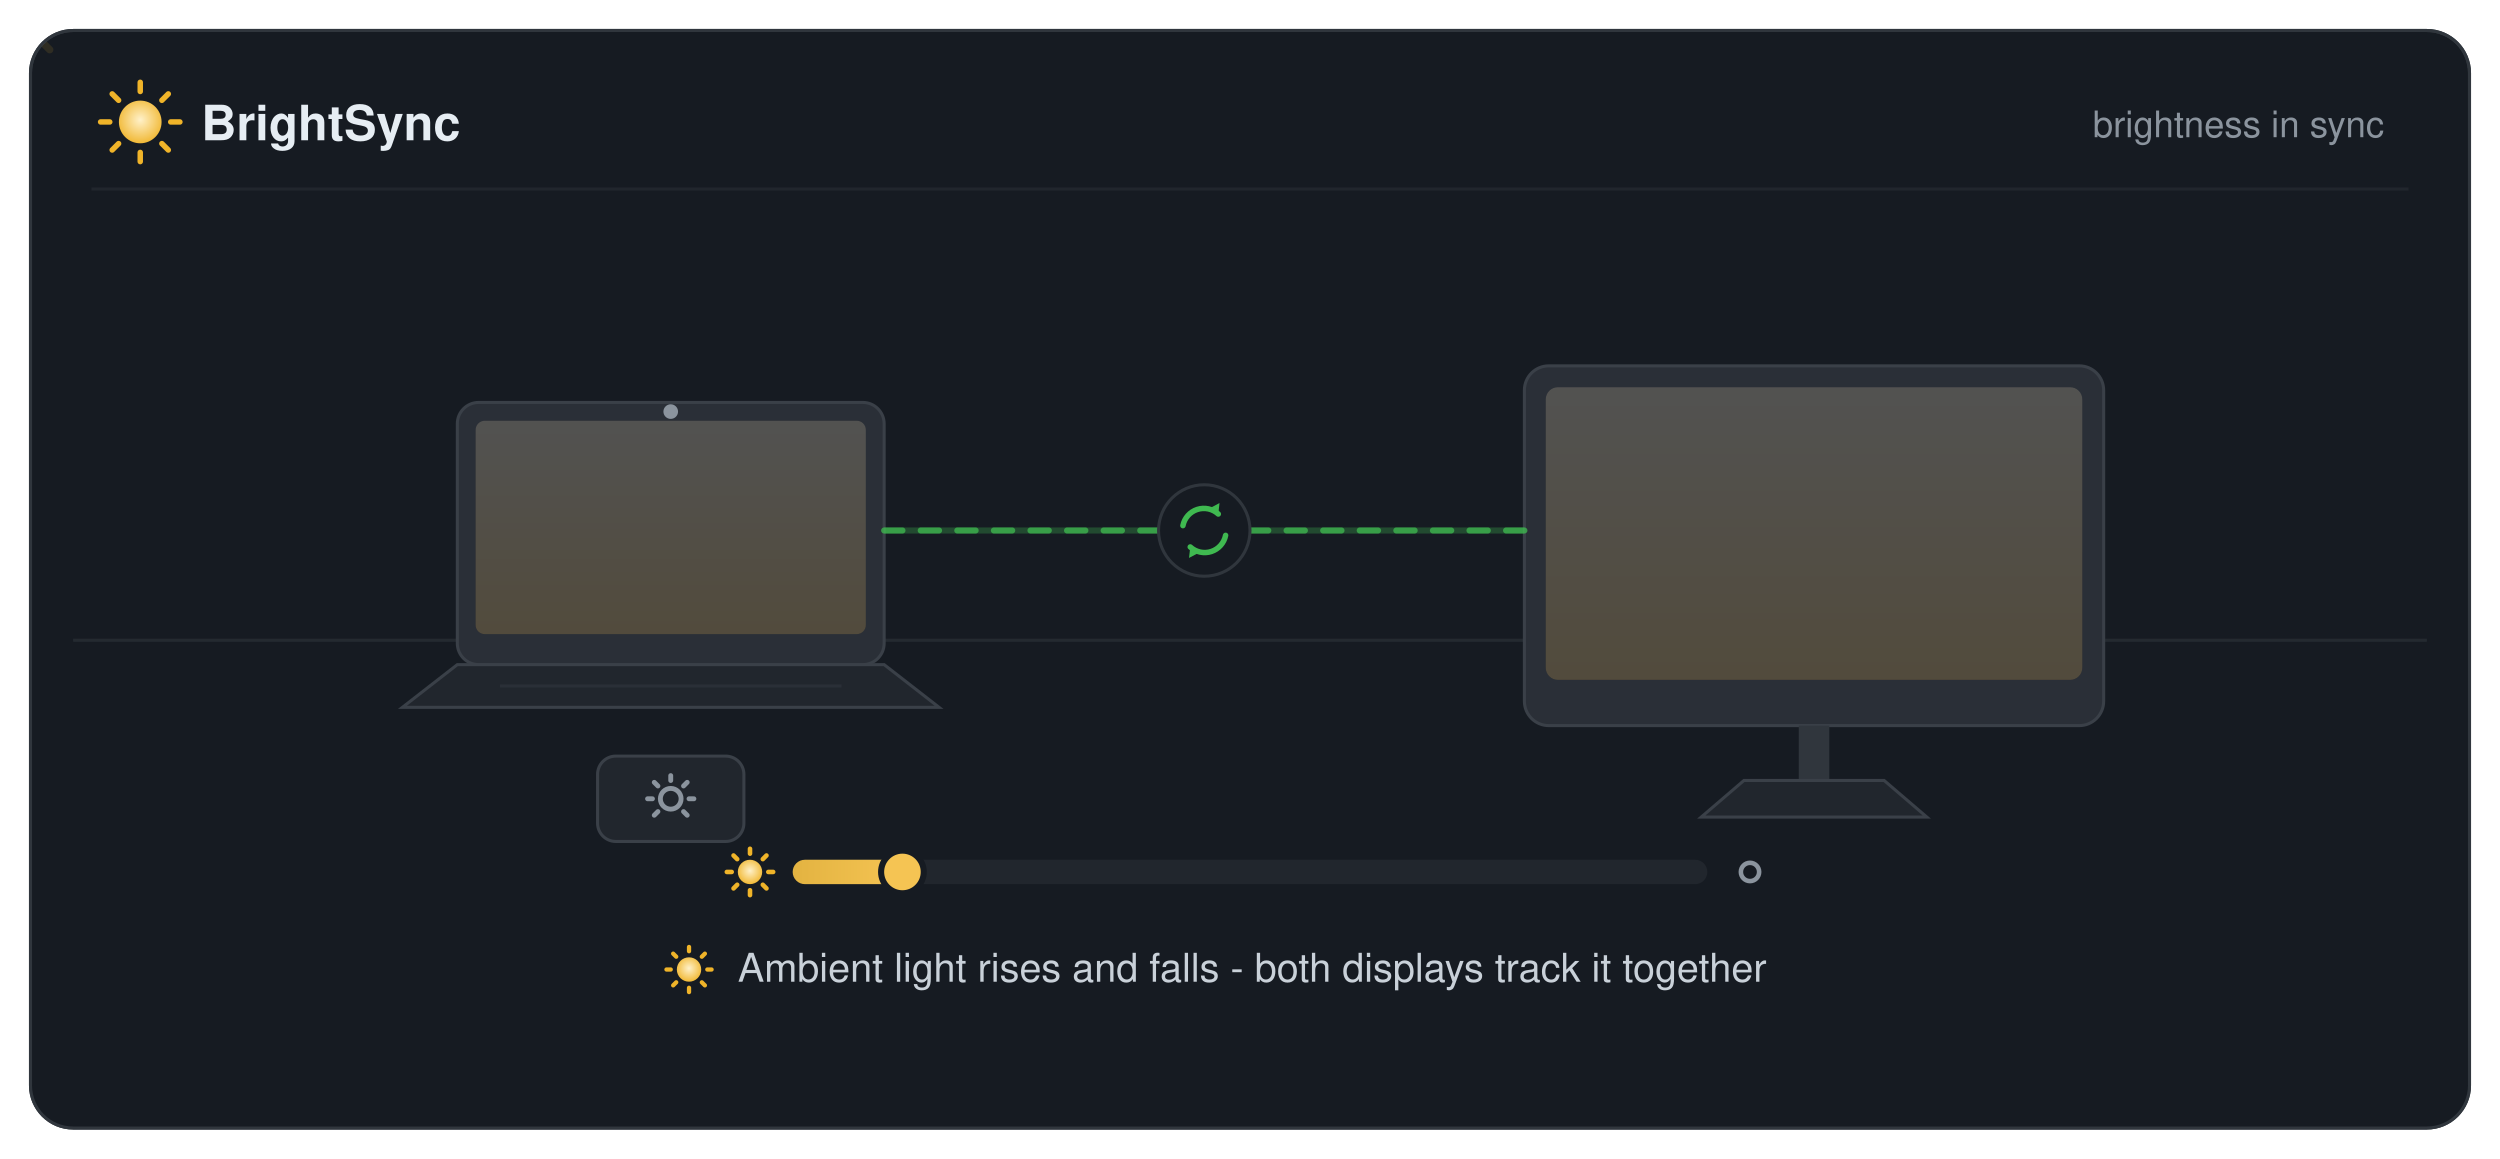
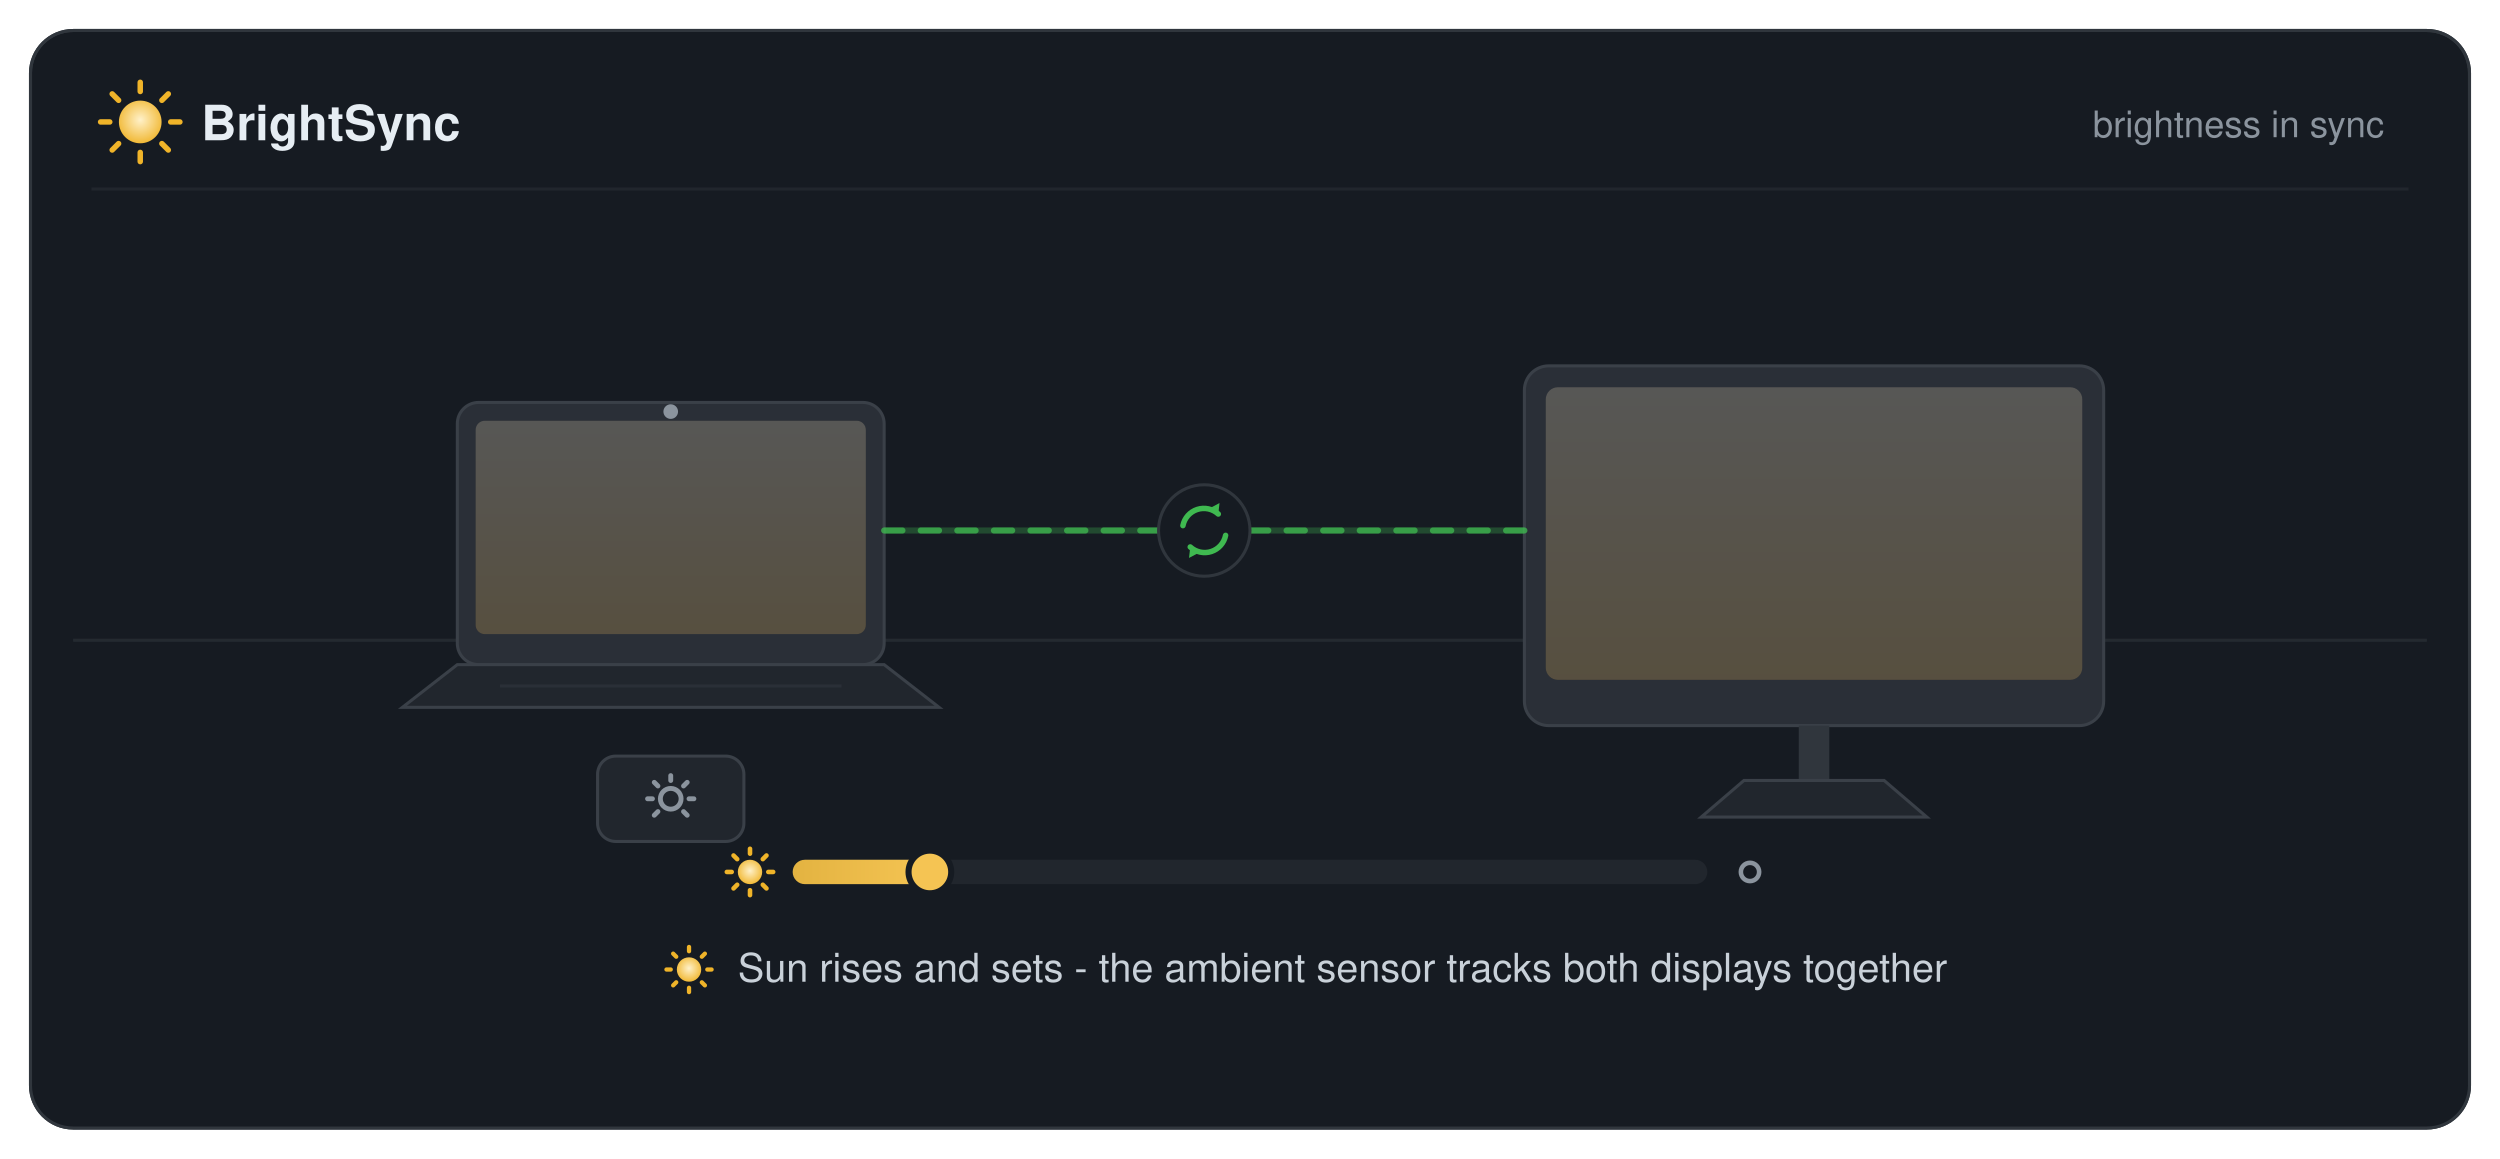
<svg xmlns="http://www.w3.org/2000/svg" viewBox="0 0 820 380" font-family="-apple-system, 'Segoe UI', Helvetica, Arial, sans-serif">
  <defs>
    <radialGradient id="sunCore" cx="50%" cy="45%" r="60%">
      <stop offset="0%" stop-color="#fff1c9" />
      <stop offset="100%" stop-color="#f0b429" />
    </radialGradient>
    <radialGradient id="sunGlow" cx="50%" cy="50%" r="50%">
      <stop offset="0%" stop-color="#f0b429" stop-opacity="0.55" />
      <stop offset="100%" stop-color="#f0b429" stop-opacity="0" />
    </radialGradient>
    <linearGradient id="screenGlow" x1="0" y1="0" x2="0" y2="1">
      <stop offset="0%" stop-color="#fff8e6" />
      <stop offset="100%" stop-color="#ffe0a0" />
    </linearGradient>
    <linearGradient id="meterFill" x1="0" y1="0" x2="1" y2="0">
      <stop offset="0%" stop-color="#e3b341" />
      <stop offset="100%" stop-color="#f5c453" />
    </linearGradient>
    <clipPath id="card">
      <rect x="10" y="10" width="800" height="360" rx="14" />
    </clipPath>
  </defs>
  <rect x="10" y="10" width="800" height="360" rx="14" fill="#161b22" stroke="#30363d" />
  <g clip-path="url(#card)">
    <g>
-       <animateMotion dur="12s" repeatCount="indefinite" calcMode="linear" path="M60 196 Q410 -44 762 232" keyTimes="0;0.12;0.3;0.5;0.7;0.88;1" keyPoints="0;0.1;0.28;0.5;0.72;0.92;1" />
-       <g opacity="0.12">
-         <animate attributeName="opacity" dur="12s" repeatCount="indefinite" keyTimes="0;0.1;0.3;0.5;0.7;0.9;1" values="0.12;0.45;0.85;1;0.82;0.3;0.12" />
+       <animateMotion dur="12s" repeatCount="indefinite" calcMode="linear" path="M120 214 Q220 -44 320 214" keyTimes="0;0.08;0.25;0.42;0.5;1" keyPoints="0;0.18;0.5;0.82;1;1" />
+       <g opacity="0">
+         <animate attributeName="opacity" dur="12s" repeatCount="indefinite" keyTimes="0;0.05;0.25;0.45;0.5;1" values="0;0.5;1;0.5;0;0" />
        <circle r="20" fill="url(#sunGlow)">
-           <animate attributeName="r" dur="12s" repeatCount="indefinite" keyTimes="0;0.1;0.3;0.5;0.7;0.9;1" values="20;26;32;38;32;24;20" />
+           <animate attributeName="r" dur="12s" repeatCount="indefinite" keyTimes="0;0.05;0.25;0.45;0.5;1" values="20;28;36;26;20;20" />
        </circle>
        <g stroke="#f0b429" stroke-width="2.4" stroke-linecap="round">
-           <animateTransform attributeName="transform" type="scale" dur="12s" repeatCount="indefinite" keyTimes="0;0.1;0.3;0.5;0.7;0.9;1" values="0.82;0.9;1.05;1.15;1.05;0.9;0.82" />
+           <animateTransform attributeName="transform" type="scale" dur="12s" repeatCount="indefinite" keyTimes="0;0.05;0.25;0.45;0.5;1" values="0.85;0.95;1.15;0.95;0.85;0.85" />
          <line x1="0" y1="-16" x2="0" y2="-23" />
          <line x1="11.3" y1="-11.3" x2="16.3" y2="-16.3" />
          <line x1="16" y1="0" x2="23" y2="0" />
          <line x1="11.3" y1="11.3" x2="16.3" y2="16.3" />
          <line x1="0" y1="16" x2="0" y2="23" />
          <line x1="-11.3" y1="11.3" x2="-16.3" y2="16.3" />
          <line x1="-16" y1="0" x2="-23" y2="0" />
          <line x1="-11.3" y1="-11.3" x2="-16.3" y2="-16.3" />
        </g>
        <circle r="13" fill="url(#sunCore)" />
      </g>
    </g>
    <rect x="10" y="210" width="800" height="160" fill="#161b22" />
    <line x1="24" y1="210" x2="796" y2="210" stroke="#30363d" stroke-width="1" opacity="0.55" />
  </g>
  <g transform="translate(46,40)">
    <circle r="7" fill="url(#sunCore)" />
    <g stroke="#f0b429" stroke-width="1.8" stroke-linecap="round">
      <line x1="0" y1="-10" x2="0" y2="-13" />
      <line x1="7.1" y1="-7.1" x2="9.2" y2="-9.2" />
      <line x1="10" y1="0" x2="13" y2="0" />
      <line x1="7.1" y1="7.1" x2="9.2" y2="9.2" />
      <line x1="0" y1="10" x2="0" y2="13" />
      <line x1="-7.1" y1="7.1" x2="-9.2" y2="9.2" />
      <line x1="-10" y1="0" x2="-13" y2="0" />
      <line x1="-7.1" y1="-7.1" x2="-9.2" y2="-9.2" />
    </g>
  </g>
  <text x="66" y="46" font-size="16" font-weight="600" fill="#e6edf3">BrightSync</text>
  <text x="782" y="45" text-anchor="end" font-size="12" fill="#8b949e">brightness in sync</text>
  <line x1="30" y1="62" x2="790" y2="62" stroke="#21262d" />
  <g>
    <rect x="150" y="132" width="140" height="86" rx="7" fill="#2a2f37" stroke="#3a4048" />
    <rect x="156" y="138" width="128" height="70" rx="3" fill="#0b0e14" />
-     <rect x="156" y="138" width="128" height="70" rx="3" fill="url(#screenGlow)" opacity="0.29">
-       <animate attributeName="opacity" dur="12s" repeatCount="indefinite" keyTimes="0;0.1;0.14;0.22;0.3;0.5;0.7;0.88;1" values="0.29;0.36;0.37;0.65;0.68;0.92;0.63;0.34;0.29" />
+     <rect x="156" y="138" width="128" height="70" rx="3" fill="url(#screenGlow)" opacity="0.31">
+       <animate attributeName="opacity" dur="12s" repeatCount="indefinite" keyTimes="0;0.08;0.25;0.42;0.5;0.6;0.68;0.78;0.86;0.94;1" values="0.31;0.34;0.88;0.38;0.31;0.6;0.85;0.85;0.56;0.34;0.31" />
    </rect>
    <circle cx="220" cy="135" r="2.4" fill="#8b949e" />
    <circle cx="220" cy="135" r="3" fill="none" stroke="#f0b429" stroke-width="1.5" opacity="0">
-       <animate attributeName="r" dur="12s" repeatCount="indefinite" keyTimes="0;0.4;0.5;0.52;1" values="3;3;12;3;3" />
-       <animate attributeName="opacity" dur="12s" repeatCount="indefinite" keyTimes="0;0.4;0.41;0.5;0.52;1" values="0;0;0.65;0;0;0" />
+       <animate attributeName="r" dur="12s" repeatCount="indefinite" keyTimes="0;0.12;0.2;0.22;1" values="3;3;12;3;3" />
+       <animate attributeName="opacity" dur="12s" repeatCount="indefinite" keyTimes="0;0.12;0.13;0.2;0.22;1" values="0;0;0.7;0;0;0" />
    </circle>
    <circle cx="220" cy="135" r="3" fill="none" stroke="#f0b429" stroke-width="1.5" opacity="0">
-       <animate attributeName="r" dur="12s" repeatCount="indefinite" keyTimes="0;0.66;0.76;0.78;1" values="3;3;12;3;3" />
-       <animate attributeName="opacity" dur="12s" repeatCount="indefinite" keyTimes="0;0.66;0.67;0.76;0.78;1" values="0;0;0.65;0;0;0" />
+       <animate attributeName="r" dur="12s" repeatCount="indefinite" keyTimes="0;0.32;0.4;0.42;1" values="3;3;12;3;3" />
+       <animate attributeName="opacity" dur="12s" repeatCount="indefinite" keyTimes="0;0.32;0.33;0.4;0.42;1" values="0;0;0.7;0;0;0" />
    </circle>
    <path d="M150 218 H290 L308 232 H132 Z" fill="#21262d" stroke="#3a4048" />
    <line x1="164" y1="225" x2="276" y2="225" stroke="#2a2f37" />
  </g>
  <g>
    <rect x="196" y="248" width="48" height="28" rx="6" fill="#21262d" stroke="#3a4048" />
    <rect x="196" y="248" width="48" height="28" rx="6" fill="#e3b341" stroke="#f5c453" opacity="0">
-       <animate attributeName="opacity" dur="12s" repeatCount="indefinite" keyTimes="0;0.12;0.15;0.3;0.34;1" values="0;0;0.16;0.16;0;0" />
+       <animate attributeName="opacity" dur="12s" repeatCount="indefinite" keyTimes="0;0.54;0.57;0.92;0.95;1" values="0;0;0.16;0.16;0;0" />
    </rect>
    <g transform="translate(220,262)">
-       <animateTransform attributeName="transform" type="translate" dur="12s" repeatCount="indefinite" additive="sum" keyTimes="0;0.16;0.19;0.23;0.26;0.3;1" values="0 0;0 0;0 2.4;0 0;0 2.4;0 0;0 0" />
+       <animateTransform attributeName="transform" type="translate" dur="12s" repeatCount="indefinite" additive="sum" keyTimes="0;0.58;0.61;0.66;0.69;0.84;0.87;0.92;0.95;1" values="0 0;0 0;0 2.4;0 0;0 2.4;0 0;0 2.4;0 0;0 2.4;0 0" />
      <g stroke="#8b949e" stroke-width="1.6" stroke-linecap="round" fill="none">
-         <animate attributeName="stroke" dur="12s" repeatCount="indefinite" keyTimes="0;0.12;0.15;0.3;0.34;1" values="#8b949e;#8b949e;#f5c453;#f5c453;#8b949e;#8b949e" />
+         <animate attributeName="stroke" dur="12s" repeatCount="indefinite" keyTimes="0;0.54;0.57;0.92;0.95;1" values="#8b949e;#8b949e;#f5c453;#f5c453;#8b949e;#8b949e" />
        <circle r="3.4" />
        <line x1="0" y1="-6" x2="0" y2="-7.6" />
        <line x1="4.2" y1="-4.2" x2="5.4" y2="-5.4" />
        <line x1="6" y1="0" x2="7.6" y2="0" />
        <line x1="4.2" y1="4.2" x2="5.4" y2="5.4" />
        <line x1="-4.2" y1="4.2" x2="-5.4" y2="5.4" />
        <line x1="-6" y1="0" x2="-7.6" y2="0" />
        <line x1="-4.2" y1="-4.2" x2="-5.4" y2="-5.4" />
      </g>
    </g>
  </g>
  <g>
    <rect x="500" y="120" width="190" height="118" rx="8" fill="#2a2f37" stroke="#3a4048" />
    <rect x="507" y="127" width="176" height="96" rx="4" fill="#0b0e14" />
-     <rect x="507" y="127" width="176" height="96" rx="4" fill="url(#screenGlow)" opacity="0.29">
-       <animate attributeName="opacity" dur="12s" repeatCount="indefinite" keyTimes="0;0.1;0.14;0.22;0.3;0.5;0.7;0.88;1" values="0.29;0.36;0.37;0.65;0.68;0.92;0.63;0.34;0.29" />
+     <rect x="507" y="127" width="176" height="96" rx="4" fill="url(#screenGlow)" opacity="0.31">
+       <animate attributeName="opacity" dur="12s" repeatCount="indefinite" keyTimes="0;0.08;0.25;0.42;0.5;0.6;0.68;0.78;0.86;0.94;1" values="0.31;0.34;0.88;0.38;0.31;0.6;0.85;0.85;0.56;0.34;0.31" />
    </rect>
    <rect x="590" y="238" width="10" height="18" fill="#30363d" />
    <path d="M572 256 H618 L632 268 H558 Z" fill="#21262d" stroke="#3a4048" />
  </g>
  <line x1="290" y1="174" x2="500" y2="174" stroke="#3fb950" stroke-width="2" opacity="0.3" />
  <line x1="290" y1="174" x2="500" y2="174" stroke="#3fb950" stroke-width="2" stroke-linecap="round" stroke-dasharray="6 6" opacity="0.75">
    <animate attributeName="stroke-dashoffset" dur="0.8s" repeatCount="indefinite" values="0;-12" />
  </line>
  <circle cx="296" cy="174" r="3.6" fill="#3fb950" opacity="0">
    <animate attributeName="opacity" dur="12s" repeatCount="indefinite" keyTimes="0;0.15;0.16;0.3;0.32;1" values="0;0;1;1;0;0" />
    <animate attributeName="cx" dur="12s" repeatCount="indefinite" keyTimes="0;0.16;0.3;1" values="296;296;494;494" />
  </circle>
  <circle cx="296" cy="174" r="3.6" fill="#3fb950" opacity="0">
-     <animate attributeName="opacity" dur="12s" repeatCount="indefinite" keyTimes="0;0.61;0.62;0.76;0.78;1" values="0;0;1;1;0;0" />
-     <animate attributeName="cx" dur="12s" repeatCount="indefinite" keyTimes="0;0.62;0.76;1" values="296;296;494;494" />
+     <animate attributeName="opacity" dur="12s" repeatCount="indefinite" keyTimes="0;0.59;0.6;0.72;0.74;1" values="0;0;1;1;0;0" />
+     <animate attributeName="cx" dur="12s" repeatCount="indefinite" keyTimes="0;0.6;0.72;1" values="296;296;494;494" />
  </circle>
  <circle cx="395" cy="174" r="15" fill="#161b22" stroke="#30363d" />
  <g transform="translate(395,174)">
    <animateTransform attributeName="transform" type="rotate" dur="8s" repeatCount="indefinite" additive="sum" from="0" to="360" />
    <g fill="none" stroke="#3fb950" stroke-width="1.8" stroke-linecap="round">
      <path d="M-7 -1.6 A7 7 0 0 1 4.6 -5.4" />
      <path d="M7 1.6 A7 7 0 0 1 -4.6 5.4" />
    </g>
    <path d="M4.6 -5.4 l0.4 -3.6 l-3.4 1.8 z" fill="#3fb950" />
    <path d="M-4.6 5.4 l-0.4 3.6 l3.4 -1.8 z" fill="#3fb950" />
  </g>
  <g transform="translate(246,286)">
    <circle r="4" fill="url(#sunCore)" />
    <g stroke="#f0b429" stroke-width="1.5" stroke-linecap="round">
      <line x1="0" y1="-6" x2="0" y2="-7.6" />
      <line x1="4.2" y1="-4.2" x2="5.4" y2="-5.4" />
      <line x1="6" y1="0" x2="7.6" y2="0" />
      <line x1="4.2" y1="4.2" x2="5.4" y2="5.4" />
      <line x1="0" y1="6" x2="0" y2="7.6" />
      <line x1="-4.2" y1="4.2" x2="-5.4" y2="5.4" />
      <line x1="-6" y1="0" x2="-7.6" y2="0" />
      <line x1="-4.2" y1="-4.2" x2="-5.4" y2="-5.4" />
    </g>
  </g>
  <rect x="260" y="282" width="300" height="8" rx="4" fill="#21262d" />
-   <rect x="260" y="282" width="36" height="8" rx="4" fill="url(#meterFill)">
-     <animate attributeName="width" dur="12s" repeatCount="indefinite" keyTimes="0;0.1;0.14;0.22;0.3;0.5;0.7;0.88;1" values="36;66;72;186;198;300;180;60;36" />
+   <rect x="260" y="282" width="45" height="8" rx="4" fill="url(#meterFill)">
+     <animate attributeName="width" dur="12s" repeatCount="indefinite" keyTimes="0;0.08;0.25;0.42;0.5;0.6;0.68;0.78;0.86;0.94;1" values="45;60;285;75;45;165;270;270;150;60;45" />
  </rect>
-   <circle cx="296" cy="286" r="7" fill="#f5c453" stroke="#161b22" stroke-width="2">
-     <animate attributeName="cx" dur="12s" repeatCount="indefinite" keyTimes="0;0.1;0.14;0.22;0.3;0.5;0.7;0.88;1" values="296;326;332;446;458;560;440;320;296" />
+   <circle cx="305" cy="286" r="7" fill="#f5c453" stroke="#161b22" stroke-width="2">
+     <animate attributeName="cx" dur="12s" repeatCount="indefinite" keyTimes="0;0.08;0.25;0.42;0.5;0.6;0.68;0.78;0.86;0.94;1" values="305;320;545;335;305;425;530;530;410;320;305" />
  </circle>
  <circle cx="574" cy="286" r="3" fill="none" stroke="#8b949e" stroke-width="1.5" />
  <g>
-     <animate attributeName="opacity" dur="12s" repeatCount="indefinite" keyTimes="0;0.12;0.16;0.3;0.34;1" values="1;1;0;0;1;1" />
+     <animate attributeName="opacity" dur="12s" repeatCount="indefinite" keyTimes="0;0.42;0.47;0.95;1" values="1;1;0;0;1" />
    <g transform="translate(226,318)">
      <circle r="4" fill="url(#sunCore)" />
      <g stroke="#f0b429" stroke-width="1.4" stroke-linecap="round">
        <line x1="0" y1="-6" x2="0" y2="-7.4" />
        <line x1="4.2" y1="-4.2" x2="5.2" y2="-5.2" />
        <line x1="6" y1="0" x2="7.4" y2="0" />
        <line x1="4.2" y1="4.2" x2="5.2" y2="5.2" />
        <line x1="0" y1="6" x2="0" y2="7.4" />
        <line x1="-4.2" y1="4.2" x2="-5.2" y2="5.2" />
        <line x1="-6" y1="0" x2="-7.4" y2="0" />
        <line x1="-4.2" y1="-4.2" x2="-5.2" y2="-5.2" />
      </g>
    </g>
-     <text x="242" y="322" font-size="13" fill="#c9d1d9">Ambient light rises and falls - both displays track it together</text>
+     <text x="242" y="322" font-size="13" fill="#c9d1d9">Sun rises and sets - the ambient sensor tracks both displays together</text>
  </g>
  <g opacity="0">
-     <animate attributeName="opacity" dur="12s" repeatCount="indefinite" keyTimes="0;0.12;0.16;0.3;0.34;1" values="0;0;1;1;0;0" />
+     <animate attributeName="opacity" dur="12s" repeatCount="indefinite" keyTimes="0;0.5;0.55;0.92;0.97;1" values="0;0;1;1;0;0" />
    <rect x="215" y="311" width="15" height="14" rx="3" fill="#e3b341" fill-opacity="0.14" stroke="#e3b341" stroke-width="1.3" />
    <path d="M219.5 320 L222.5 316 L225.5 320" fill="none" stroke="#f5c453" stroke-width="1.5" stroke-linecap="round" stroke-linejoin="round" />
    <text x="238" y="322" font-size="13" fill="#c9d1d9">Brightness key on the laptop - the external display follows</text>
  </g>
  <rect x="10" y="10" width="800" height="360" rx="14" fill="none" stroke="#30363d" />
</svg>
